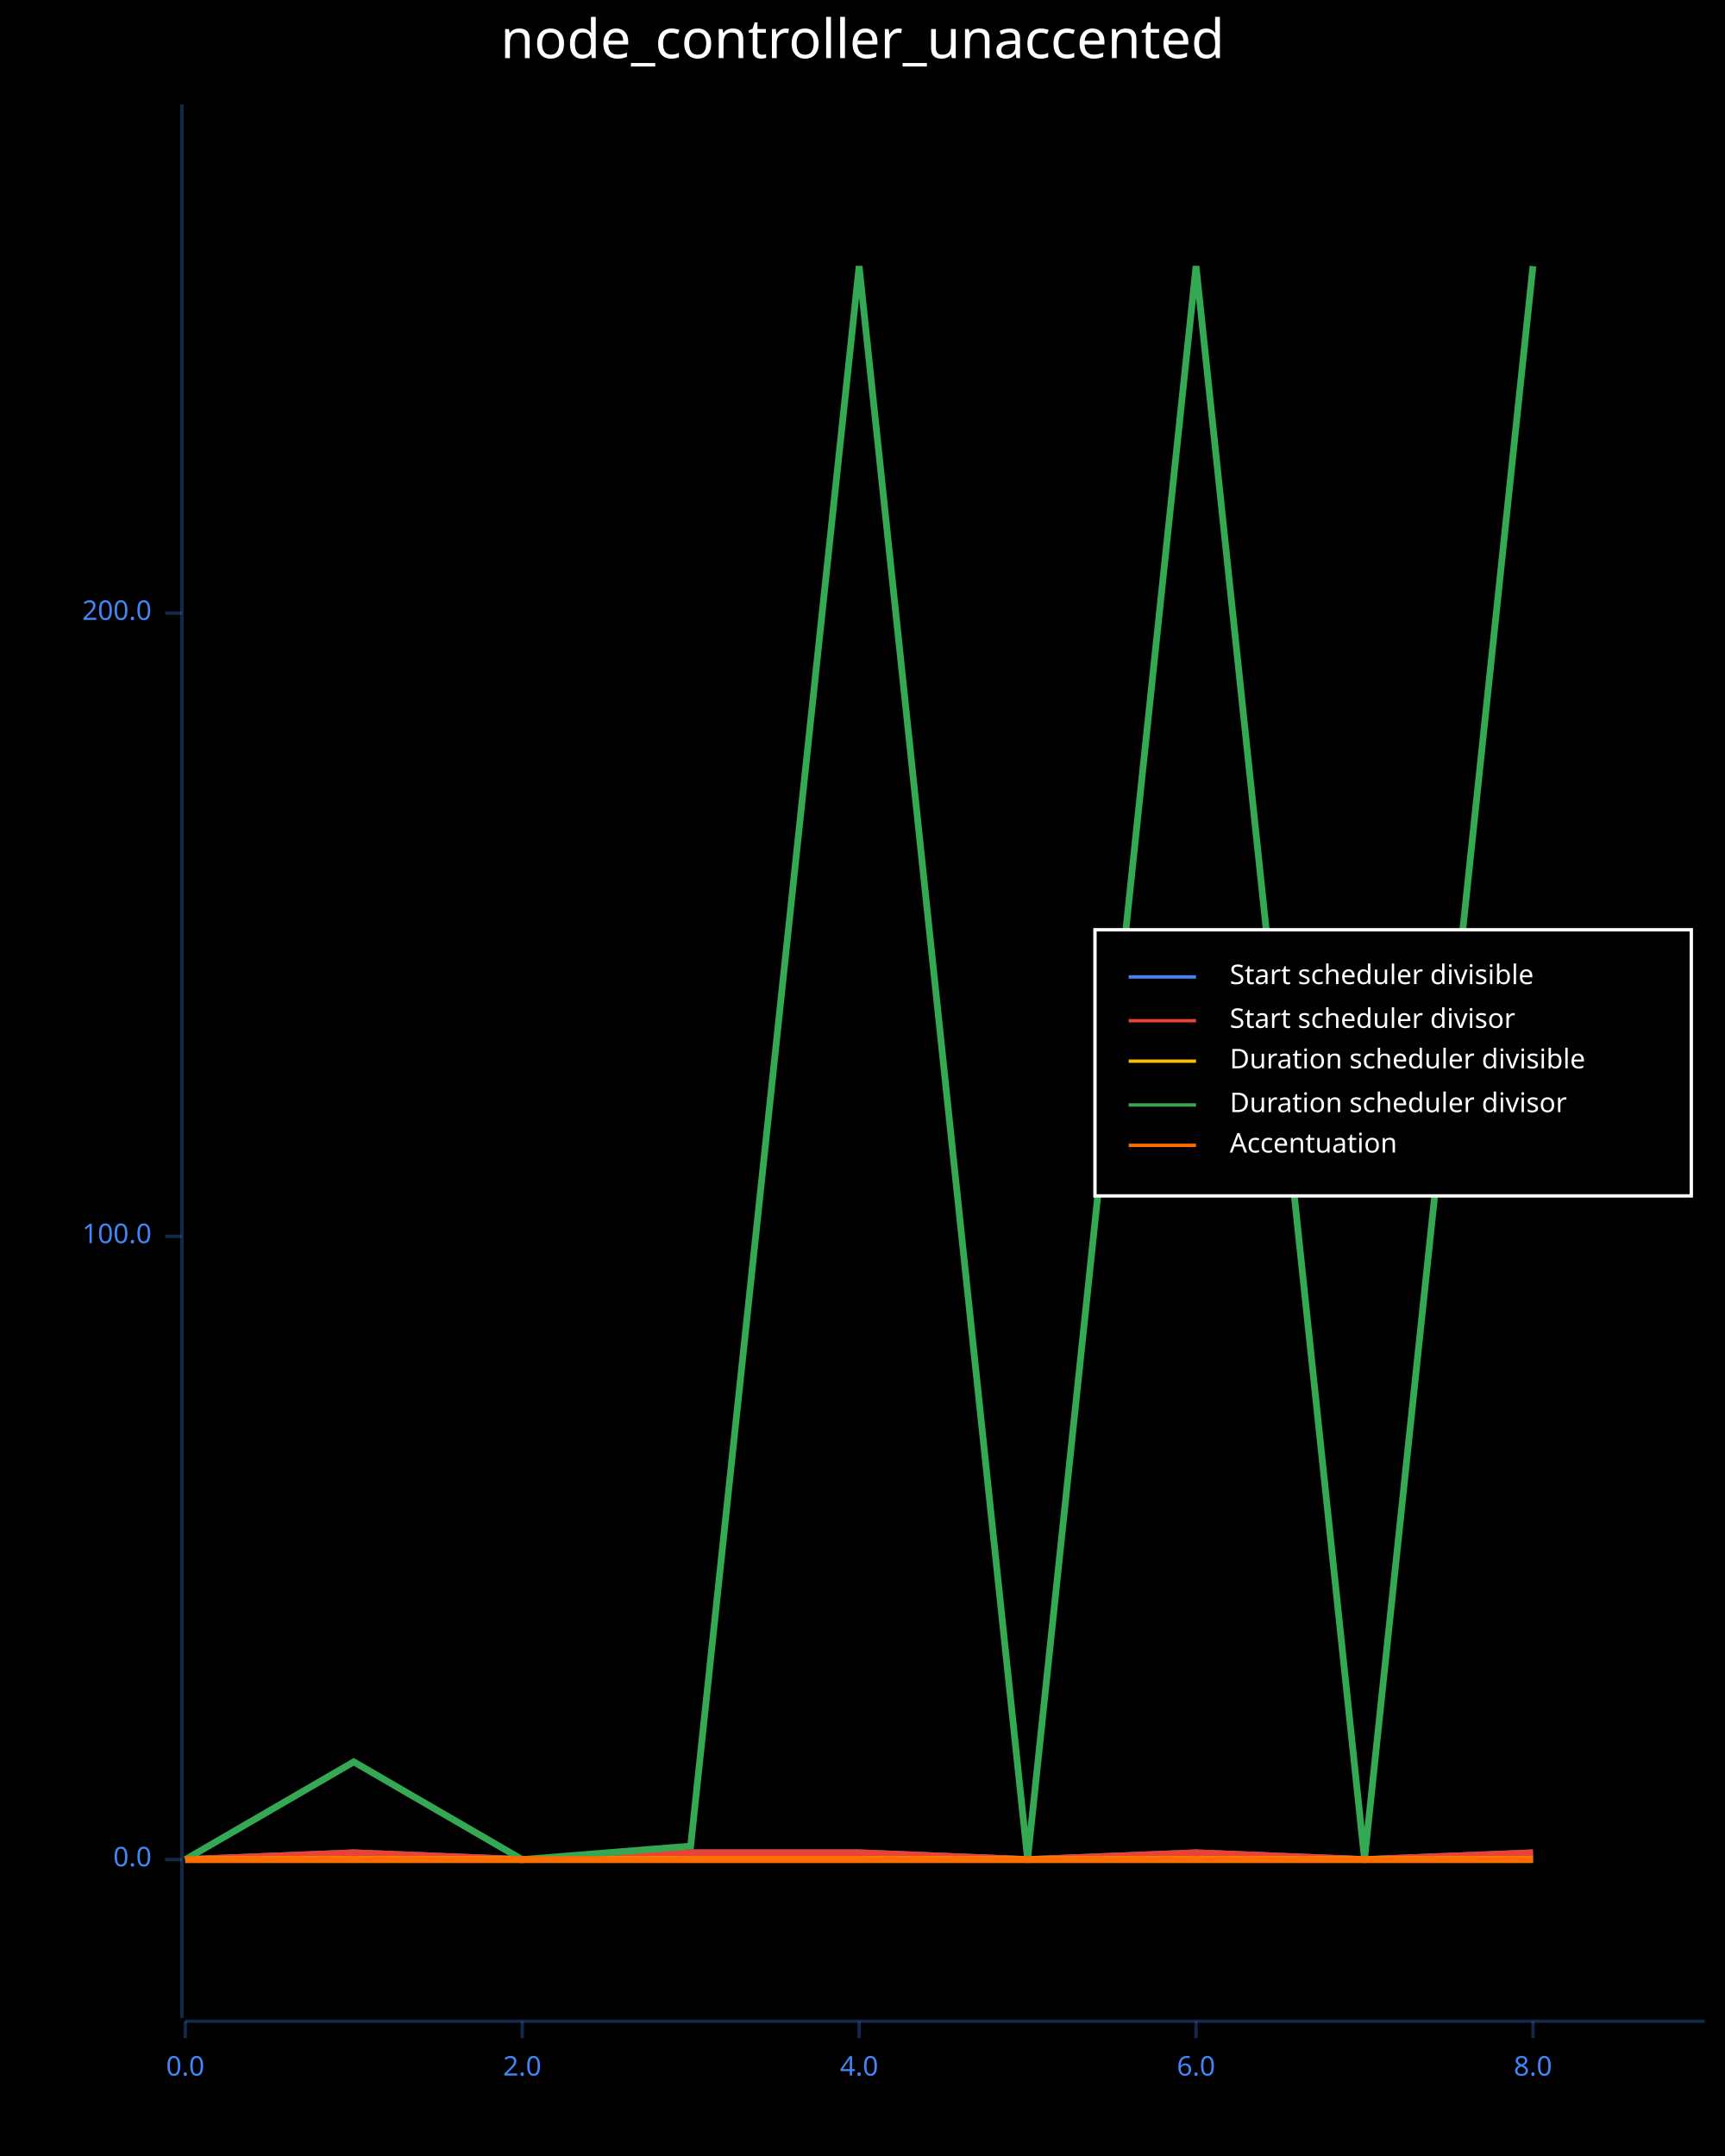
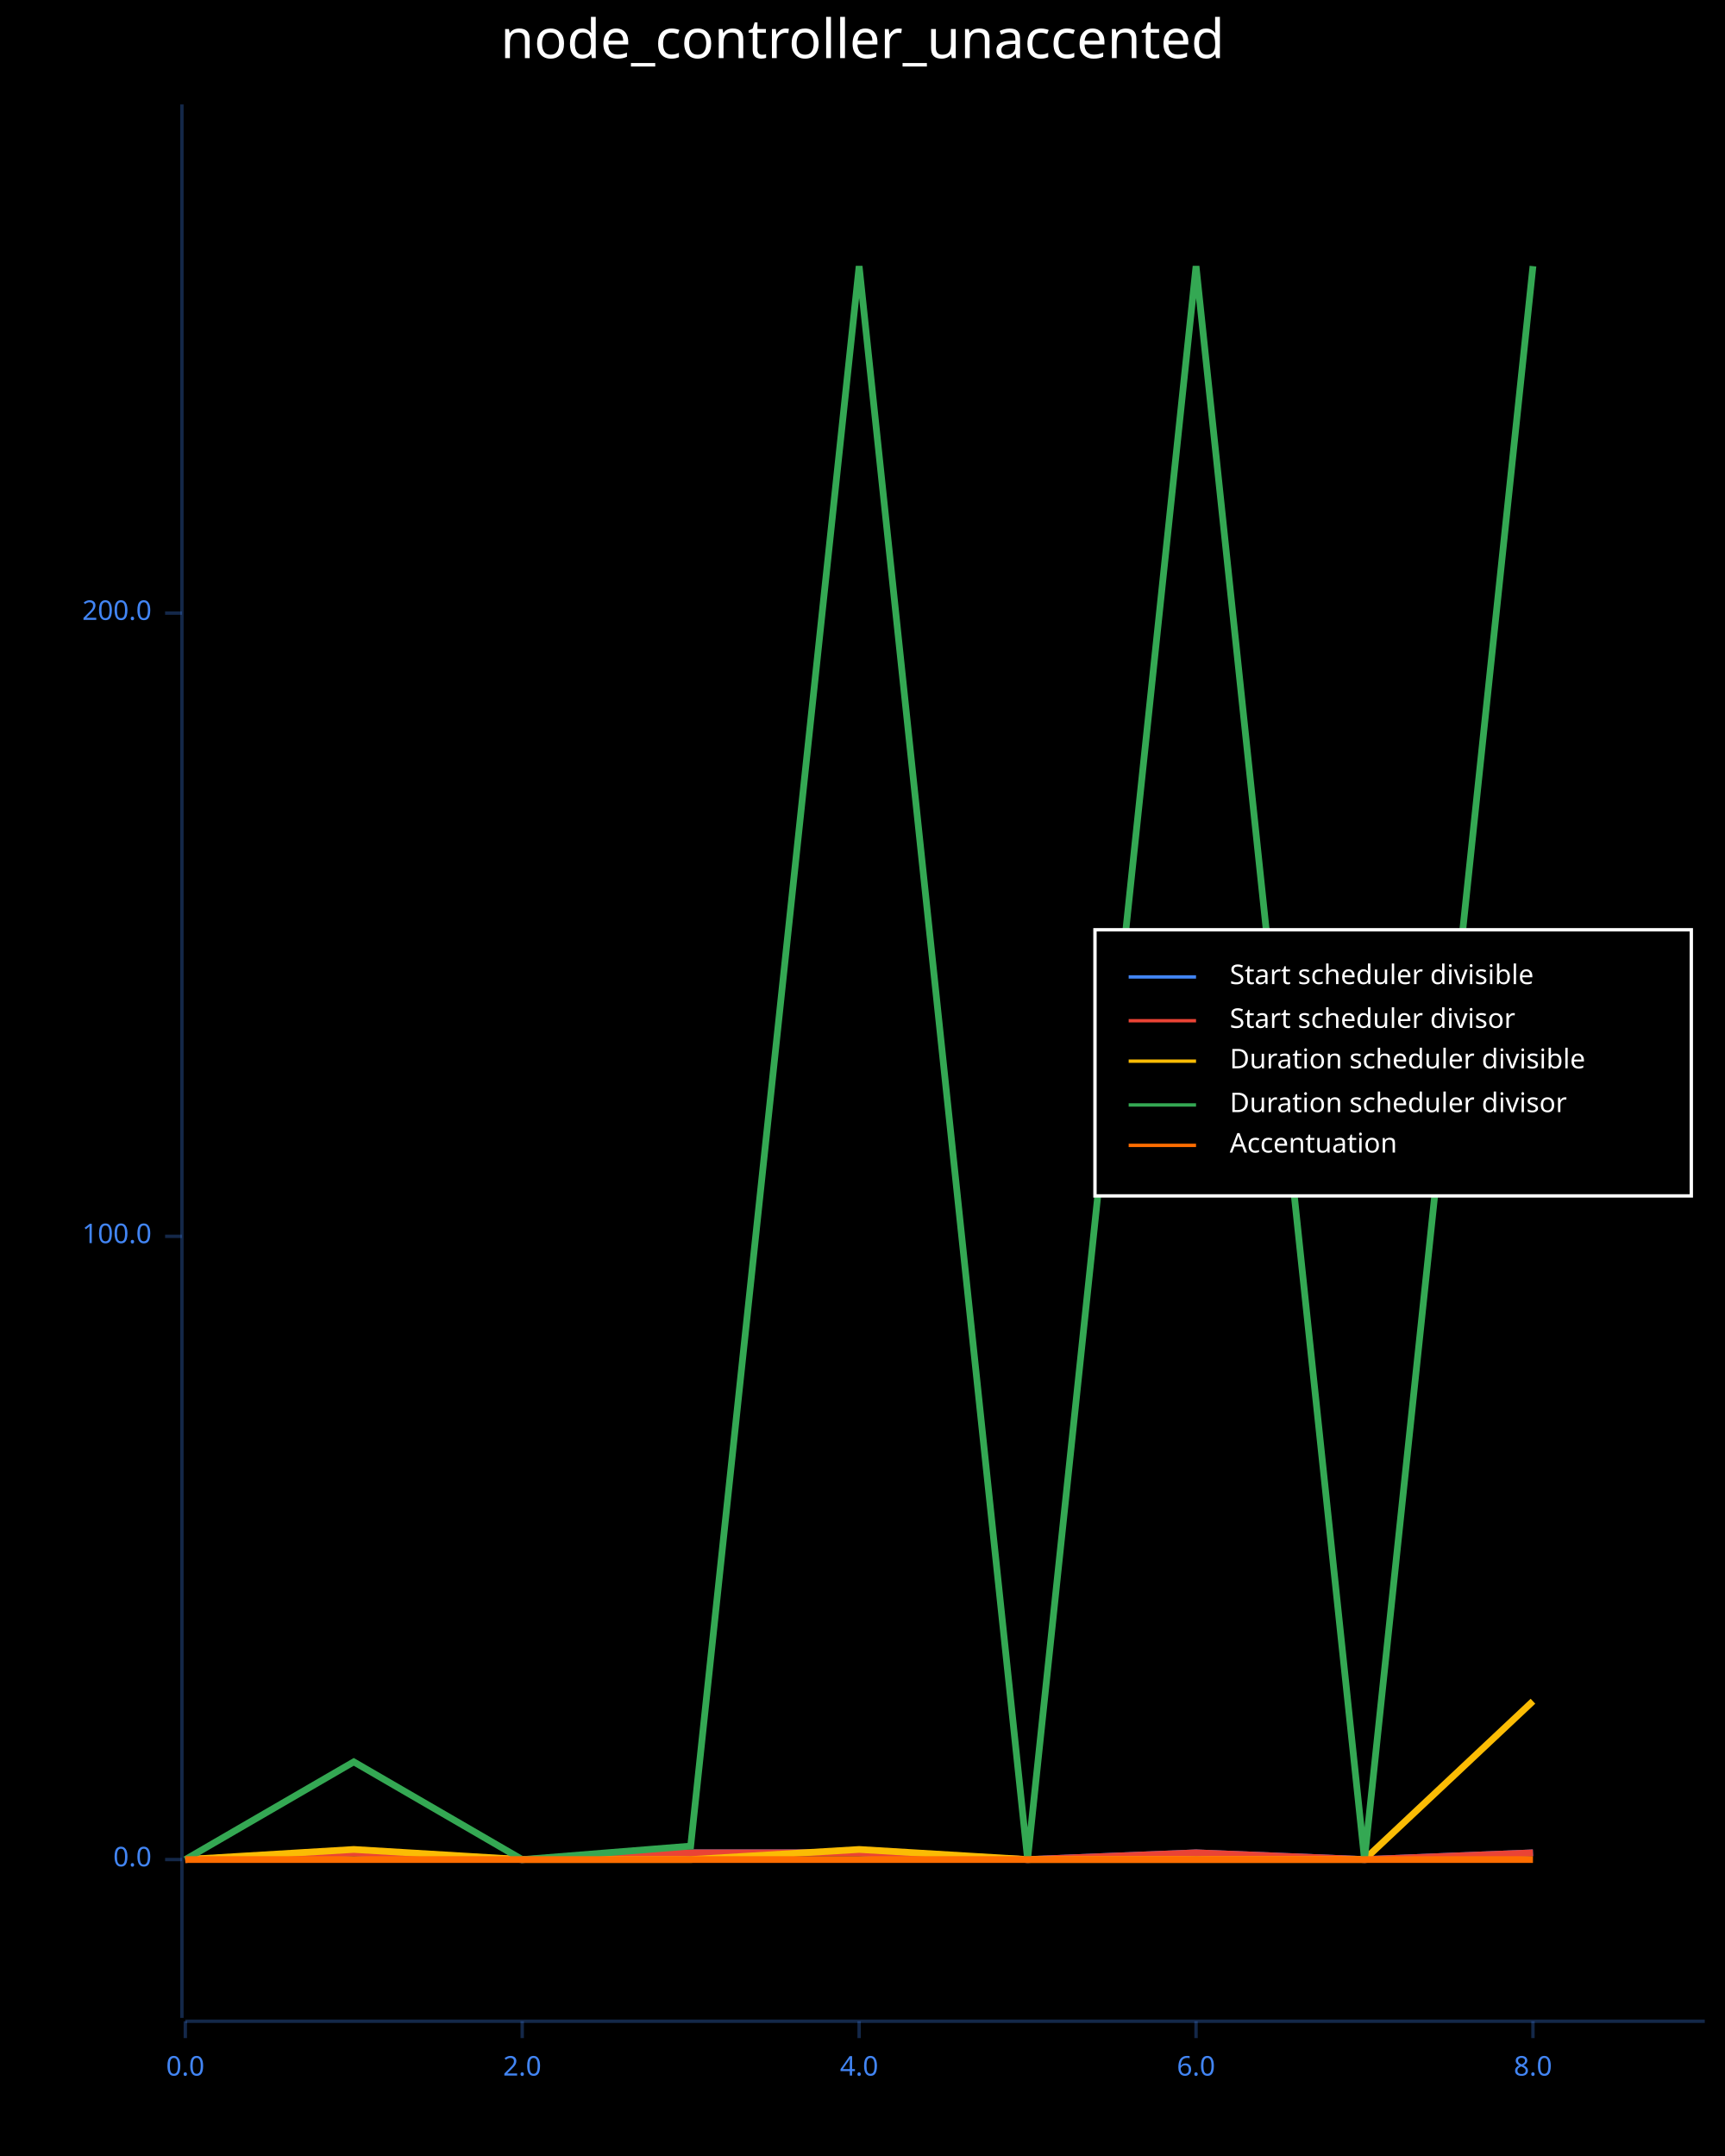
<svg xmlns="http://www.w3.org/2000/svg" width="512" height="640" viewBox="0 0 512 640">
  <rect x="0" y="0" width="512" height="640" opacity="1" fill="#000000" stroke="none" />
  <text x="256" y="5" dy="0.76em" text-anchor="middle" font-family="sans-serif" font-size="16.129" opacity="1" fill="#FFFFFF">
node_controller_unaccented
</text>
  <polyline fill="none" opacity="0.3" stroke="#4285F4" stroke-width="1" points="54,31 54,599 " />
  <text x="45" y="552" dy="0.5ex" text-anchor="end" font-family="sans-serif" font-size="8.065" opacity="1" fill="#4285F4">
0.0
</text>
  <polyline fill="none" opacity="0.3" stroke="#4285F4" stroke-width="1" points="49,552 54,552 " />
  <text x="45" y="367" dy="0.5ex" text-anchor="end" font-family="sans-serif" font-size="8.065" opacity="1" fill="#4285F4">
100.0
</text>
  <polyline fill="none" opacity="0.3" stroke="#4285F4" stroke-width="1" points="49,367 54,367 " />
  <text x="45" y="182" dy="0.5ex" text-anchor="end" font-family="sans-serif" font-size="8.065" opacity="1" fill="#4285F4">
200.0
</text>
  <polyline fill="none" opacity="0.3" stroke="#4285F4" stroke-width="1" points="49,182 54,182 " />
  <polyline fill="none" opacity="0.3" stroke="#4285F4" stroke-width="1" points="55,600 506,600 " />
  <text x="55" y="610" dy="0.76em" text-anchor="middle" font-family="sans-serif" font-size="8.065" opacity="1" fill="#4285F4">
0.0
</text>
  <polyline fill="none" opacity="0.3" stroke="#4285F4" stroke-width="1" points="55,600 55,605 " />
  <text x="155" y="610" dy="0.76em" text-anchor="middle" font-family="sans-serif" font-size="8.065" opacity="1" fill="#4285F4">
2.0
</text>
  <polyline fill="none" opacity="0.3" stroke="#4285F4" stroke-width="1" points="155,600 155,605 " />
  <text x="255" y="610" dy="0.76em" text-anchor="middle" font-family="sans-serif" font-size="8.065" opacity="1" fill="#4285F4">
4.0
</text>
  <polyline fill="none" opacity="0.3" stroke="#4285F4" stroke-width="1" points="255,600 255,605 " />
  <text x="355" y="610" dy="0.76em" text-anchor="middle" font-family="sans-serif" font-size="8.065" opacity="1" fill="#4285F4">
6.0
</text>
  <polyline fill="none" opacity="0.3" stroke="#4285F4" stroke-width="1" points="355,600 355,605 " />
  <text x="455" y="610" dy="0.76em" text-anchor="middle" font-family="sans-serif" font-size="8.065" opacity="1" fill="#4285F4">
8.0
</text>
  <polyline fill="none" opacity="0.3" stroke="#4285F4" stroke-width="1" points="455,600 455,605 " />
  <polyline fill="none" opacity="1" stroke="#4285F4" stroke-width="2" points="55,552 105,550 155,552 205,550 255,550 305,552 355,550 405,552 455,550 " />
  <polyline fill="none" opacity="1" stroke="#EA4335" stroke-width="2" points="55,552 105,550 155,552 205,550 255,550 305,552 355,550 405,552 455,550 " />
-   <polyline fill="none" opacity="1" stroke="#FBBC04" stroke-width="2" points="55,552 105,552 155,552 205,552 255,552 305,552 355,552 405,552 455,552 " />
+   <polyline fill="none" opacity="1" stroke="#FBBC04" stroke-width="2" points="55,552 105,549 155,552 205,552 255,549 305,552 355,552 405,552 455,505 " />
  <polyline fill="none" opacity="1" stroke="#34A853" stroke-width="2" points="55,552 105,523 155,552 205,548 255,79 305,552 355,79 405,552 455,79 " />
  <polyline fill="none" opacity="1" stroke="#FF6D00" stroke-width="2" points="55,552 105,552 155,552 205,552 255,552 305,552 355,552 405,552 455,552 " />
  <rect x="325" y="276" width="177" height="79" opacity="1" fill="#000000" stroke="none" />
  <rect x="325" y="276" width="177" height="79" opacity="1" fill="none" stroke="#FFFFFF" />
  <text x="365" y="286" dy="0.76em" text-anchor="start" font-family="sans-serif" font-size="8.065" opacity="1" fill="#FFFFFF">
Start scheduler divisible
</text>
  <text x="365" y="299" dy="0.76em" text-anchor="start" font-family="sans-serif" font-size="8.065" opacity="1" fill="#FFFFFF">
Start scheduler divisor
</text>
  <text x="365" y="311" dy="0.76em" text-anchor="start" font-family="sans-serif" font-size="8.065" opacity="1" fill="#FFFFFF">
Duration scheduler divisible
</text>
  <text x="365" y="324" dy="0.76em" text-anchor="start" font-family="sans-serif" font-size="8.065" opacity="1" fill="#FFFFFF">
Duration scheduler divisor
</text>
  <text x="365" y="336" dy="0.76em" text-anchor="start" font-family="sans-serif" font-size="8.065" opacity="1" fill="#FFFFFF">
Accentuation
</text>
  <polyline fill="none" opacity="1" stroke="#4285F4" stroke-width="1" points="335,290 355,290 " />
  <polyline fill="none" opacity="1" stroke="#EA4335" stroke-width="1" points="335,303 355,303 " />
  <polyline fill="none" opacity="1" stroke="#FBBC04" stroke-width="1" points="335,315 355,315 " />
  <polyline fill="none" opacity="1" stroke="#34A853" stroke-width="1" points="335,328 355,328 " />
  <polyline fill="none" opacity="1" stroke="#FF6D00" stroke-width="1" points="335,340 355,340 " />
</svg>
